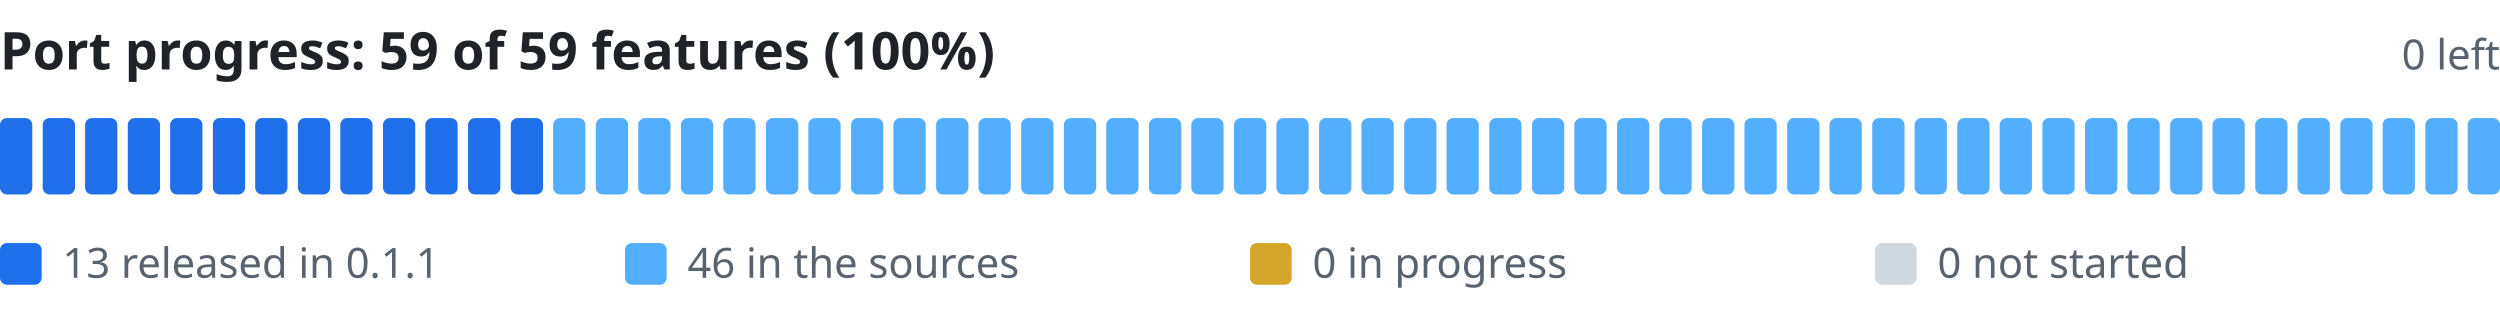
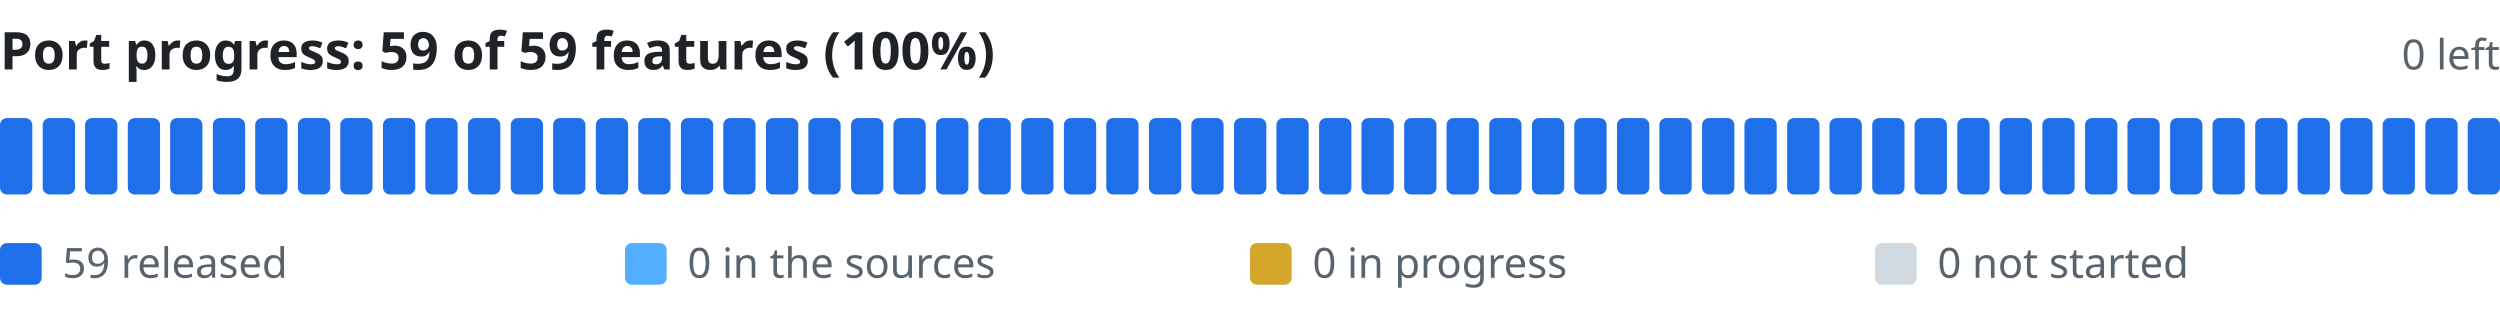
<svg xmlns="http://www.w3.org/2000/svg" width="720" height="92" viewBox="0 0 720 92" role="img" aria-label="59 of 59 features done, 0 left">
  <style>
text { font-family: -apple-system, "Segoe UI", "Noto Sans", Helvetica, Arial, sans-serif; fill: #1f2328; }
.title { font-size: 15px; font-weight: 600; }
.small { font-size: 12px; fill: #59636e; }
.released { fill: #1f6feb; }
.sources { fill: #54aeff; }
.doing { fill: #d4a72c; }
.left { fill: #d1d9e0; }
@media (prefers-color-scheme: dark) {
  text { fill: #f0f6fc; }
  .small { fill: #9198a1; }
  .released { fill: #4493f8; }
  .sources { fill: #1f4f8f; }
  .doing { fill: #bb8009; }
  .left { fill: #3d444d; }
}
</style>
  <text class="title" x="0" y="20">Port progress: 59 of 59 features (100%)</text>
  <text class="small" x="720" y="20" text-anchor="end">0 left</text>
  <rect class="released" x="0.0" y="34" width="9.3" height="22" rx="2" />
  <rect class="released" x="12.3" y="34" width="9.3" height="22" rx="2" />
  <rect class="released" x="24.5" y="34" width="9.3" height="22" rx="2" />
  <rect class="released" x="36.8" y="34" width="9.3" height="22" rx="2" />
  <rect class="released" x="49.0" y="34" width="9.3" height="22" rx="2" />
  <rect class="released" x="61.3" y="34" width="9.3" height="22" rx="2" />
  <rect class="released" x="73.5" y="34" width="9.3" height="22" rx="2" />
  <rect class="released" x="85.8" y="34" width="9.3" height="22" rx="2" />
  <rect class="released" x="98.0" y="34" width="9.3" height="22" rx="2" />
  <rect class="released" x="110.3" y="34" width="9.3" height="22" rx="2" />
  <rect class="released" x="122.5" y="34" width="9.3" height="22" rx="2" />
  <rect class="released" x="134.8" y="34" width="9.3" height="22" rx="2" />
  <rect class="released" x="147.1" y="34" width="9.3" height="22" rx="2" />
-   <rect class="sources" x="159.3" y="34" width="9.3" height="22" rx="2" />
-   <rect class="sources" x="171.6" y="34" width="9.3" height="22" rx="2" />
-   <rect class="sources" x="183.8" y="34" width="9.3" height="22" rx="2" />
-   <rect class="sources" x="196.1" y="34" width="9.3" height="22" rx="2" />
-   <rect class="sources" x="208.3" y="34" width="9.3" height="22" rx="2" />
-   <rect class="sources" x="220.6" y="34" width="9.3" height="22" rx="2" />
-   <rect class="sources" x="232.8" y="34" width="9.3" height="22" rx="2" />
-   <rect class="sources" x="245.1" y="34" width="9.3" height="22" rx="2" />
-   <rect class="sources" x="257.3" y="34" width="9.3" height="22" rx="2" />
-   <rect class="sources" x="269.6" y="34" width="9.3" height="22" rx="2" />
-   <rect class="sources" x="281.8" y="34" width="9.3" height="22" rx="2" />
-   <rect class="sources" x="294.1" y="34" width="9.3" height="22" rx="2" />
-   <rect class="sources" x="306.4" y="34" width="9.3" height="22" rx="2" />
-   <rect class="sources" x="318.6" y="34" width="9.3" height="22" rx="2" />
-   <rect class="sources" x="330.9" y="34" width="9.3" height="22" rx="2" />
-   <rect class="sources" x="343.1" y="34" width="9.3" height="22" rx="2" />
-   <rect class="sources" x="355.4" y="34" width="9.3" height="22" rx="2" />
-   <rect class="sources" x="367.6" y="34" width="9.3" height="22" rx="2" />
-   <rect class="sources" x="379.9" y="34" width="9.3" height="22" rx="2" />
-   <rect class="sources" x="392.1" y="34" width="9.3" height="22" rx="2" />
-   <rect class="sources" x="404.4" y="34" width="9.3" height="22" rx="2" />
-   <rect class="sources" x="416.6" y="34" width="9.3" height="22" rx="2" />
-   <rect class="sources" x="428.9" y="34" width="9.3" height="22" rx="2" />
-   <rect class="sources" x="441.2" y="34" width="9.3" height="22" rx="2" />
-   <rect class="sources" x="453.4" y="34" width="9.3" height="22" rx="2" />
-   <rect class="sources" x="465.7" y="34" width="9.3" height="22" rx="2" />
-   <rect class="sources" x="477.9" y="34" width="9.3" height="22" rx="2" />
-   <rect class="sources" x="490.2" y="34" width="9.3" height="22" rx="2" />
-   <rect class="sources" x="502.4" y="34" width="9.3" height="22" rx="2" />
-   <rect class="sources" x="514.7" y="34" width="9.3" height="22" rx="2" />
-   <rect class="sources" x="526.9" y="34" width="9.3" height="22" rx="2" />
-   <rect class="sources" x="539.2" y="34" width="9.3" height="22" rx="2" />
-   <rect class="sources" x="551.4" y="34" width="9.3" height="22" rx="2" />
-   <rect class="sources" x="563.7" y="34" width="9.3" height="22" rx="2" />
-   <rect class="sources" x="575.9" y="34" width="9.3" height="22" rx="2" />
-   <rect class="sources" x="588.2" y="34" width="9.3" height="22" rx="2" />
-   <rect class="sources" x="600.5" y="34" width="9.3" height="22" rx="2" />
-   <rect class="sources" x="612.7" y="34" width="9.3" height="22" rx="2" />
-   <rect class="sources" x="625.0" y="34" width="9.3" height="22" rx="2" />
-   <rect class="sources" x="637.2" y="34" width="9.3" height="22" rx="2" />
-   <rect class="sources" x="649.5" y="34" width="9.3" height="22" rx="2" />
-   <rect class="sources" x="661.7" y="34" width="9.3" height="22" rx="2" />
-   <rect class="sources" x="674.0" y="34" width="9.3" height="22" rx="2" />
-   <rect class="sources" x="686.2" y="34" width="9.3" height="22" rx="2" />
-   <rect class="sources" x="698.5" y="34" width="9.3" height="22" rx="2" />
-   <rect class="sources" x="710.7" y="34" width="9.3" height="22" rx="2" />
+   <rect class="released" x="159.3" y="34" width="9.3" height="22" rx="2" />
+   <rect class="released" x="171.6" y="34" width="9.3" height="22" rx="2" />
+   <rect class="released" x="183.8" y="34" width="9.3" height="22" rx="2" />
+   <rect class="released" x="196.1" y="34" width="9.3" height="22" rx="2" />
+   <rect class="released" x="208.3" y="34" width="9.3" height="22" rx="2" />
+   <rect class="released" x="220.6" y="34" width="9.3" height="22" rx="2" />
+   <rect class="released" x="232.8" y="34" width="9.3" height="22" rx="2" />
+   <rect class="released" x="245.1" y="34" width="9.3" height="22" rx="2" />
+   <rect class="released" x="257.3" y="34" width="9.3" height="22" rx="2" />
+   <rect class="released" x="269.6" y="34" width="9.3" height="22" rx="2" />
+   <rect class="released" x="281.8" y="34" width="9.3" height="22" rx="2" />
+   <rect class="released" x="294.1" y="34" width="9.3" height="22" rx="2" />
+   <rect class="released" x="306.4" y="34" width="9.3" height="22" rx="2" />
+   <rect class="released" x="318.6" y="34" width="9.3" height="22" rx="2" />
+   <rect class="released" x="330.9" y="34" width="9.3" height="22" rx="2" />
+   <rect class="released" x="343.1" y="34" width="9.3" height="22" rx="2" />
+   <rect class="released" x="355.4" y="34" width="9.3" height="22" rx="2" />
+   <rect class="released" x="367.6" y="34" width="9.3" height="22" rx="2" />
+   <rect class="released" x="379.9" y="34" width="9.3" height="22" rx="2" />
+   <rect class="released" x="392.1" y="34" width="9.3" height="22" rx="2" />
+   <rect class="released" x="404.4" y="34" width="9.3" height="22" rx="2" />
+   <rect class="released" x="416.6" y="34" width="9.3" height="22" rx="2" />
+   <rect class="released" x="428.9" y="34" width="9.3" height="22" rx="2" />
+   <rect class="released" x="441.2" y="34" width="9.3" height="22" rx="2" />
+   <rect class="released" x="453.4" y="34" width="9.3" height="22" rx="2" />
+   <rect class="released" x="465.7" y="34" width="9.3" height="22" rx="2" />
+   <rect class="released" x="477.9" y="34" width="9.3" height="22" rx="2" />
+   <rect class="released" x="490.2" y="34" width="9.3" height="22" rx="2" />
+   <rect class="released" x="502.4" y="34" width="9.3" height="22" rx="2" />
+   <rect class="released" x="514.7" y="34" width="9.3" height="22" rx="2" />
+   <rect class="released" x="526.9" y="34" width="9.3" height="22" rx="2" />
+   <rect class="released" x="539.2" y="34" width="9.3" height="22" rx="2" />
+   <rect class="released" x="551.4" y="34" width="9.3" height="22" rx="2" />
+   <rect class="released" x="563.7" y="34" width="9.3" height="22" rx="2" />
+   <rect class="released" x="575.9" y="34" width="9.3" height="22" rx="2" />
+   <rect class="released" x="588.2" y="34" width="9.3" height="22" rx="2" />
+   <rect class="released" x="600.5" y="34" width="9.3" height="22" rx="2" />
+   <rect class="released" x="612.7" y="34" width="9.3" height="22" rx="2" />
+   <rect class="released" x="625.0" y="34" width="9.3" height="22" rx="2" />
+   <rect class="released" x="637.2" y="34" width="9.3" height="22" rx="2" />
+   <rect class="released" x="649.5" y="34" width="9.3" height="22" rx="2" />
+   <rect class="released" x="661.7" y="34" width="9.3" height="22" rx="2" />
+   <rect class="released" x="674.0" y="34" width="9.3" height="22" rx="2" />
+   <rect class="released" x="686.2" y="34" width="9.3" height="22" rx="2" />
+   <rect class="released" x="698.5" y="34" width="9.3" height="22" rx="2" />
+   <rect class="released" x="710.7" y="34" width="9.3" height="22" rx="2" />
  <rect class="released" x="0" y="70" width="12" height="12" rx="2" />
-   <text class="small" x="18" y="80">13 released in 0.1.1</text>
+   <text class="small" x="18" y="80">59 released</text>
  <rect class="sources" x="180" y="70" width="12" height="12" rx="2" />
-   <text class="small" x="198" y="80">46 in the sources</text>
+   <text class="small" x="198" y="80">0 in the sources</text>
  <rect class="doing" x="360" y="70" width="12" height="12" rx="2" />
  <text class="small" x="378" y="80">0 in progress</text>
  <rect class="left" x="540" y="70" width="12" height="12" rx="2" />
  <text class="small" x="558" y="80">0 not started</text>
</svg>
